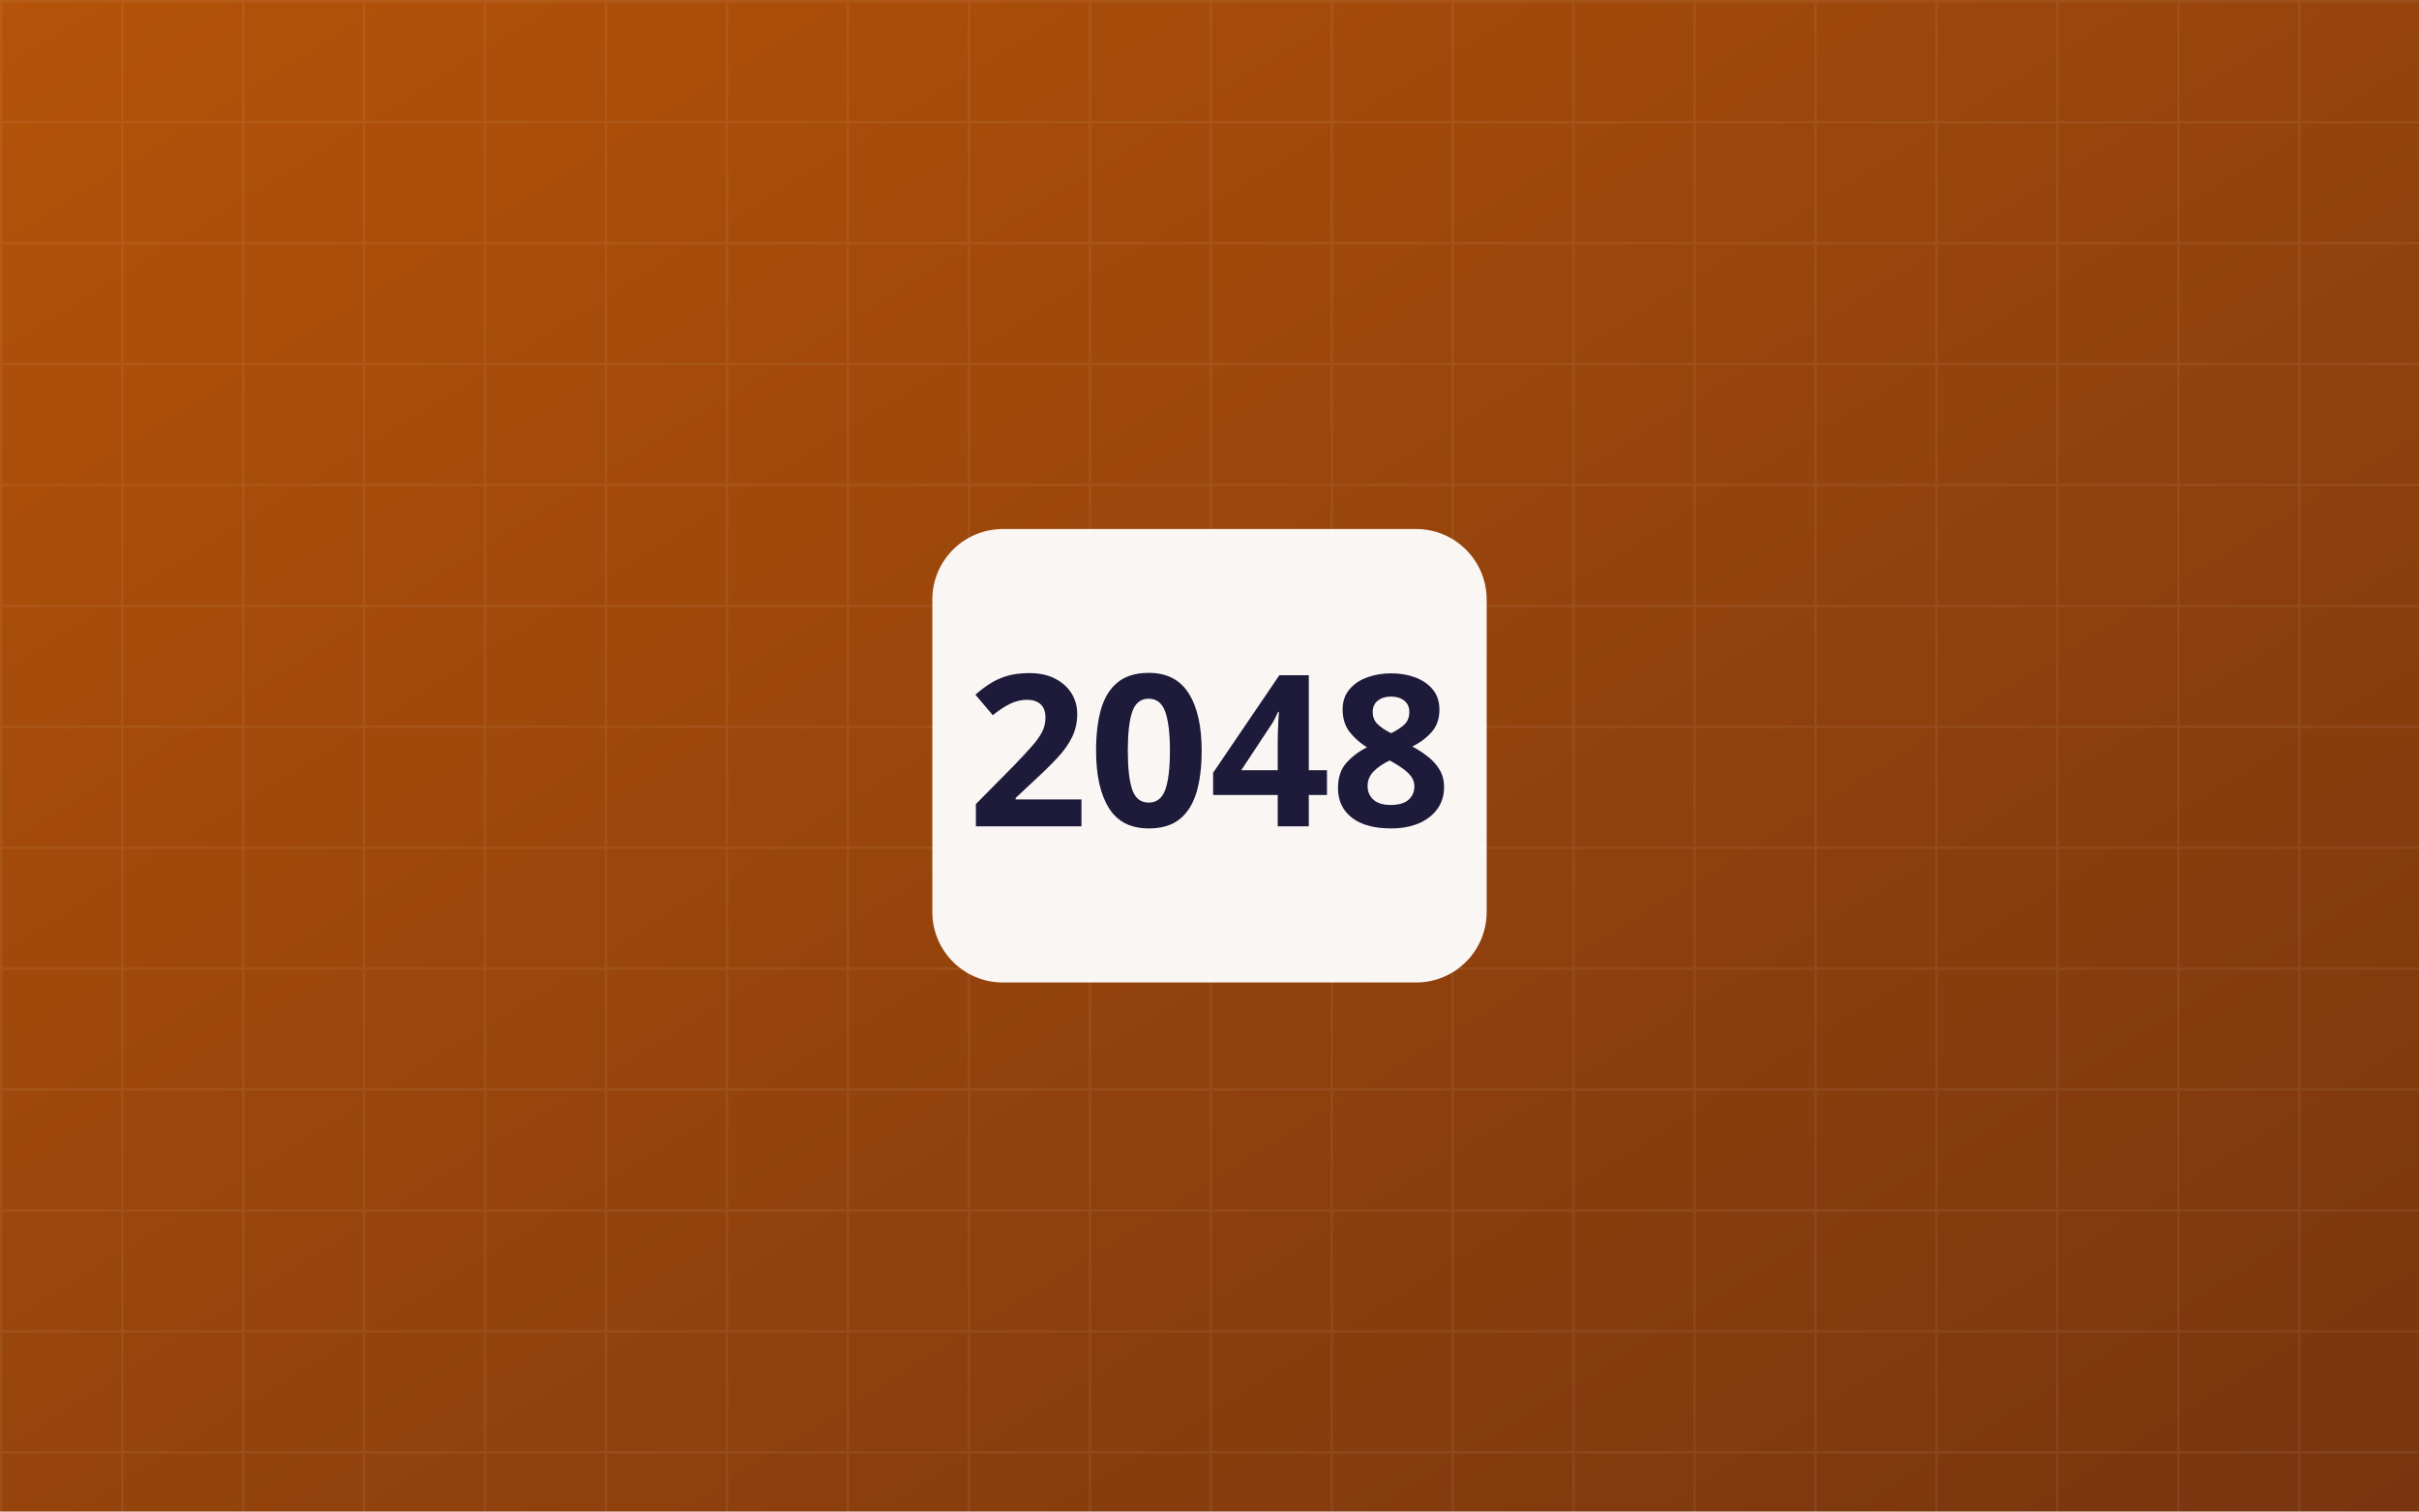
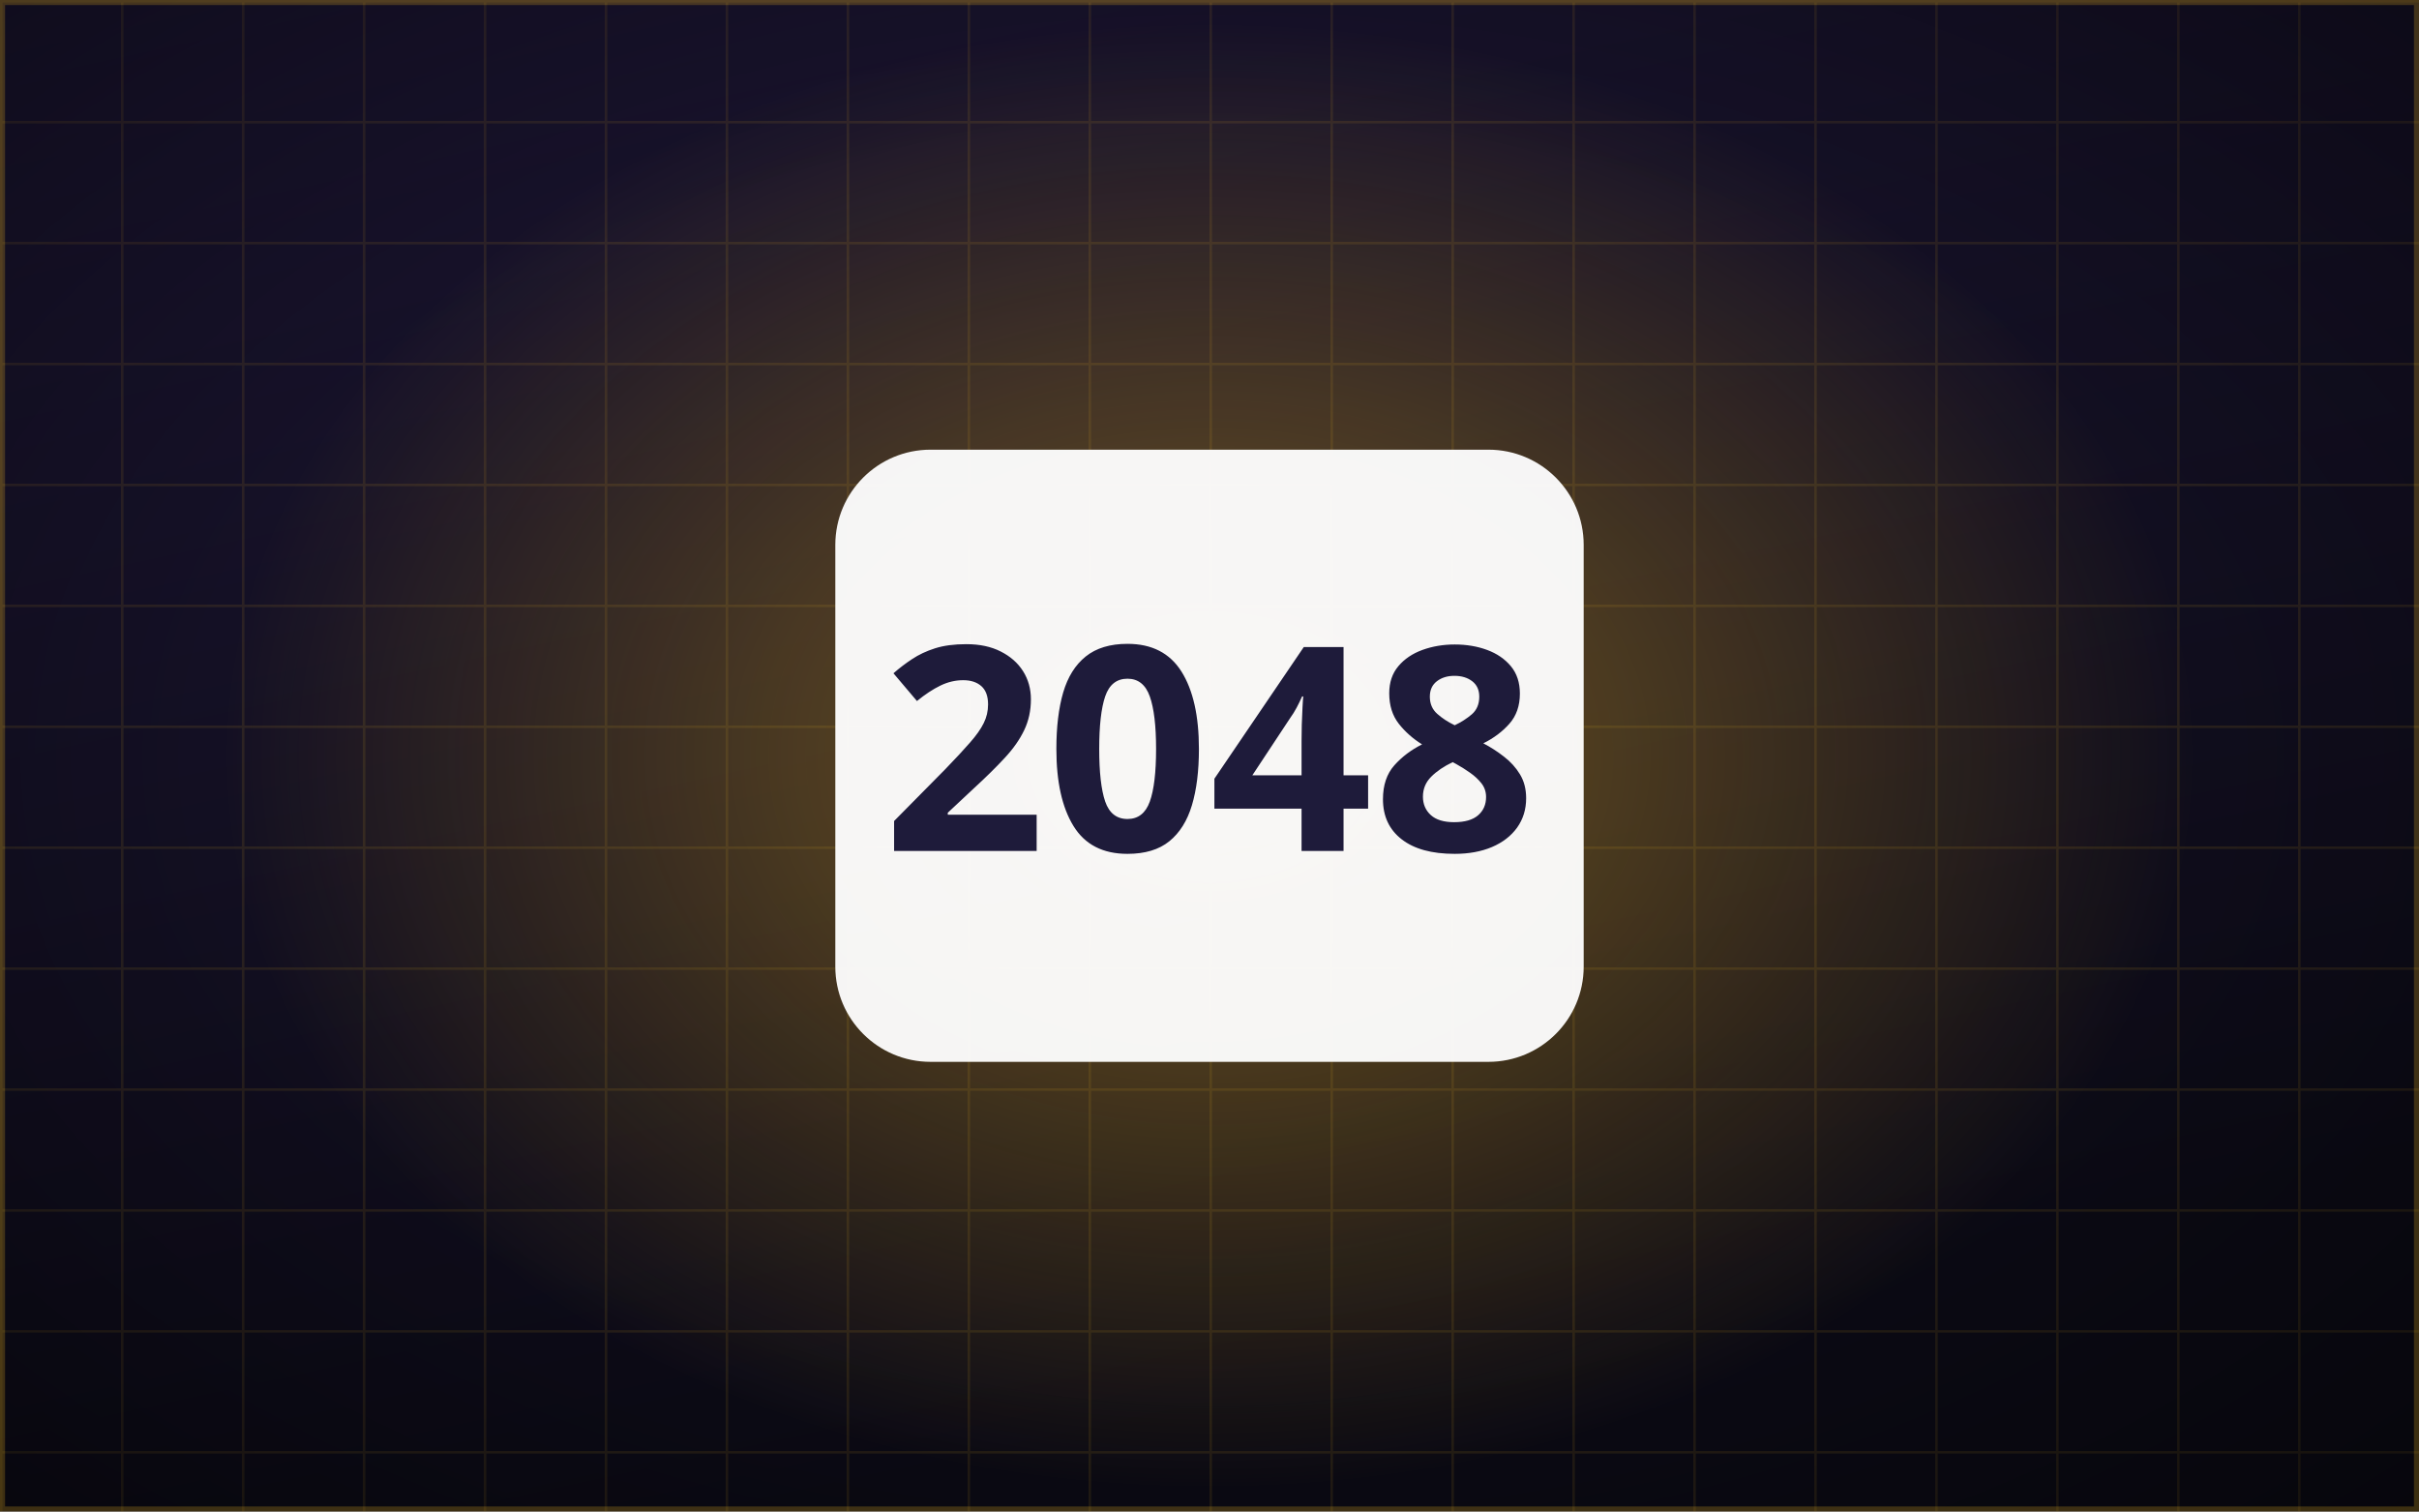
<svg xmlns="http://www.w3.org/2000/svg" viewBox="0 0 480 300" width="480" height="300">
  <defs>
-     <linearGradient id="bg0" x1="0" y1="0" x2="1" y2="1">
-       <stop offset="0" stop-color="#b45309" />
-       <stop offset="1" stop-color="#78350f" />
+     <linearGradient id="b0" x1="0" y1="0" x2="0.35" y2="1">
+       <stop offset="0" stop-color="#1a1430" />
+       <stop offset="1" stop-color="#0b0a14" />
    </linearGradient>
-     <pattern id="grid0" width="24" height="24" patternUnits="userSpaceOnUse">
-       <path d="M24 0H0V24" fill="none" stroke="#ffffff" stroke-opacity="0.06" />
+     <radialGradient id="w0" cx="0.5" cy="0.5" r="0.5">
+       <stop offset="0" stop-color="#fbbf24" stop-opacity="0.42" />
+       <stop offset="1" stop-color="#fbbf24" stop-opacity="0" />
+     </radialGradient>
+     <radialGradient id="v0" cx="0.5" cy="0.5" r="0.75">
+       <stop offset="0.55" stop-color="#000000" stop-opacity="0" />
+       <stop offset="1" stop-color="#000000" stop-opacity="0.45" />
+     </radialGradient>
+     <pattern id="g0" width="24" height="24" patternUnits="userSpaceOnUse">
+       <path d="M24 0H0V24" fill="none" stroke="#fbbf24" stroke-opacity="0.10" />
    </pattern>
  </defs>
-   <rect width="480" height="300" fill="url(#bg0)" />
-   <rect width="480" height="300" fill="url(#grid0)" />
-   <g transform="translate(240 150)" fill="#fff">
+   <rect width="480" height="300" fill="url(#b0)" />
+   <rect width="480" height="300" fill="url(#g0)" />
+   <ellipse cx="240" cy="150" rx="195" ry="145" fill="url(#w0)" />
+   <rect width="480" height="300" fill="url(#v0)" />
+   <g transform="translate(240 150) scale(1.35)" fill="#ffffff">
    <rect x="-55" y="-45" width="110" height="90" rx="14" opacity="0.95" />
    <text x="0" y="14" font-family="system-ui" font-weight="800" font-size="42" fill="#1e1b3a" text-anchor="middle">2048</text>
  </g>
+   <rect x="0.5" y="0.5" width="479" height="299" fill="none" stroke="#fbbf24" stroke-opacity="0.22" />
</svg>
